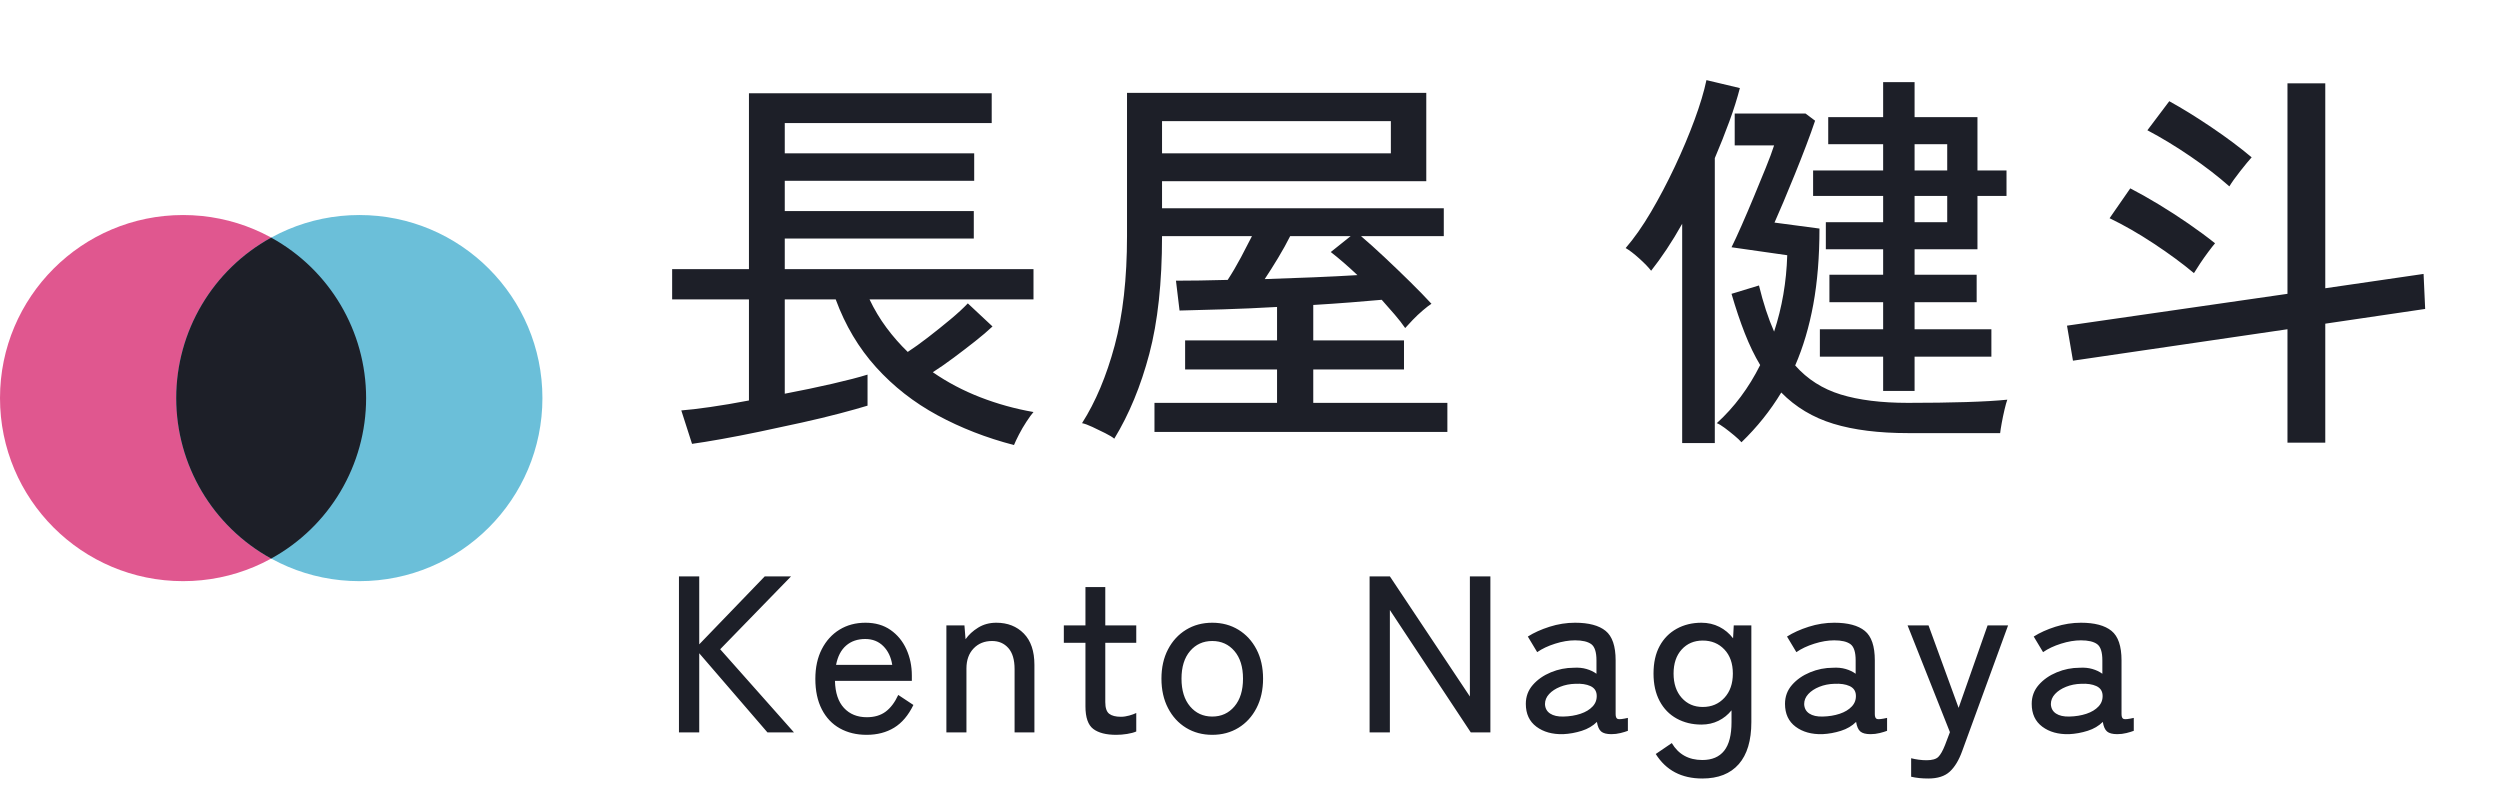
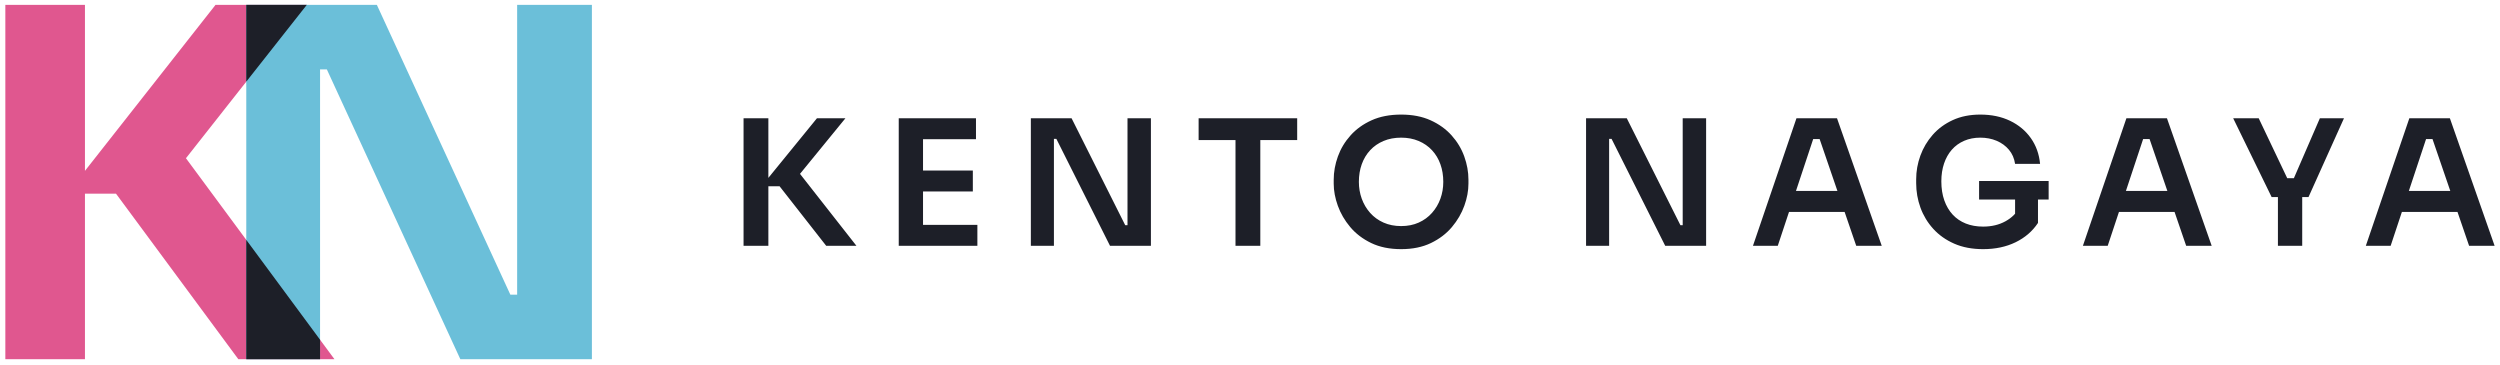
- <svg xmlns="http://www.w3.org/2000/svg" viewBox="0 0 314.1 100.0" width="314" height="100" role="img" aria-label="長屋 健斗 Kento Nagaya">
-   <circle cx="23.00" cy="50.00" r="23.00" fill="#E0578F" />
-   <circle cx="45.15" cy="50.00" r="23.00" fill="#6BBFD9" />
-   <path d="M34.07 29.84A23.00 23.00 0 0 1 34.07 70.16A23.00 23.00 0 0 1 34.07 29.84Z" fill="#1D1F28" />
-   <path fill="#1D1F28" d="M127.398 55.9Q122.198 54.55 117.773 52.15Q113.348 49.75 110.073 46.125Q106.798 42.5 104.998 37.6H98.598V49.45Q101.748 48.85 104.573 48.2Q107.398 47.55 108.998 47.05V50.95Q107.698 51.35 105.523 51.925Q103.348 52.5 100.748 53.075Q98.148 53.65 95.523 54.2Q92.898 54.75 90.648 55.15Q88.398 55.55 86.948 55.75L85.598 51.55Q86.948 51.45 89.223 51.125Q91.498 50.8 94.098 50.3V37.6H84.448V33.8H94.098V11.7H124.598V15.45H98.598V19.25H122.398V22.7H98.598V26.5H122.348V29.95H98.598V33.8H129.848V37.6H109.248Q110.148 39.5 111.373 41.15Q112.598 42.8 114.048 44.2Q115.198 43.45 116.623 42.35Q118.048 41.25 119.398 40.125Q120.748 39.0 121.598 38.1L124.698 41.0Q123.798 41.85 122.498 42.875Q121.198 43.9 119.823 44.925Q118.448 45.95 117.198 46.75Q119.948 48.65 123.173 49.9Q126.398 51.15 129.848 51.75Q129.498 52.15 128.973 52.95Q128.448 53.75 128.023 54.575Q127.598 55.4 127.398 55.9ZM139.998 55.1Q139.648 54.8 138.848 54.4Q138.048 54.0 137.248 53.625Q136.448 53.25 135.948 53.15Q138.498 49.15 140.048 43.4Q141.598 37.65 141.598 29.65V11.65H179.198V22.75H145.998V26.15H181.398V29.65H170.998Q172.348 30.8 173.973 32.325Q175.598 33.85 177.173 35.4Q178.748 36.95 179.848 38.15Q179.448 38.4 178.773 38.975Q178.098 39.55 177.498 40.175Q176.898 40.8 176.548 41.2Q175.998 40.4 175.223 39.5Q174.448 38.6 173.598 37.65Q171.948 37.8 169.723 37.975Q167.498 38.15 164.998 38.3V42.75H176.398V46.4H164.998V50.6H181.848V54.25H145.048V50.6H160.448V46.4H148.898V42.75H160.448V38.55Q156.948 38.75 153.673 38.85Q150.398 38.95 148.198 39.0L147.748 35.25Q149.098 35.25 150.748 35.225Q152.398 35.2 154.248 35.15Q155.098 33.85 155.923 32.3Q156.748 30.75 157.298 29.65H145.998Q145.998 38.4 144.398 44.45Q142.798 50.5 139.998 55.1ZM145.998 19.25H174.748V15.2H145.998ZM158.898 35.05Q161.998 34.95 165.048 34.825Q168.098 34.7 170.548 34.55Q168.748 32.85 167.198 31.65L169.698 29.65H162.098Q161.448 30.95 160.573 32.4Q159.698 33.85 158.898 35.05ZM236.598 49.1V44.8H228.648V41.35H236.598V37.95H229.848V34.5H236.598V31.3H229.398V27.9H236.598V24.6H227.798V21.4H236.598V18.1H229.698V14.7H236.598V10.3H240.548V14.7H248.448V21.4H252.098V24.6H248.448V31.3H240.548V34.5H248.348V37.95H240.548V41.35H250.198V44.8H240.548V49.1ZM218.798 55.55Q218.498 55.2 217.898 54.7Q217.298 54.2 216.698 53.75Q216.098 53.3 215.698 53.15Q218.998 50.15 221.148 45.85Q220.098 44.1 219.223 41.875Q218.348 39.65 217.548 36.9L220.998 35.85Q221.398 37.5 221.873 38.95Q222.348 40.4 222.898 41.65Q224.398 37.1 224.548 32.05L217.548 31.05Q218.048 30.05 218.798 28.35Q219.548 26.65 220.348 24.725Q221.148 22.8 221.848 21.075Q222.548 19.35 222.898 18.25H217.948V14.25H226.848L228.048 15.15Q227.598 16.5 226.923 18.275Q226.248 20.05 225.498 21.9Q224.748 23.75 224.073 25.35Q223.398 26.95 222.948 27.95L228.598 28.7Q228.598 34.0 227.823 38.225Q227.048 42.45 225.548 45.9Q227.848 48.5 231.273 49.55Q234.698 50.6 239.698 50.6Q243.748 50.6 246.998 50.5Q250.248 50.4 252.198 50.2Q252.048 50.6 251.848 51.45Q251.648 52.3 251.498 53.125Q251.348 53.95 251.298 54.4H239.748Q234.198 54.4 230.348 53.225Q226.498 52.05 223.798 49.3Q221.748 52.7 218.798 55.55ZM211.348 55.65V28.1Q210.398 29.8 209.398 31.3Q208.398 32.8 207.448 34.0Q206.948 33.35 205.948 32.45Q204.948 31.55 204.248 31.15Q205.848 29.3 207.423 26.625Q208.998 23.95 210.423 20.925Q211.848 17.9 212.898 15.05Q213.948 12.2 214.398 10.05L218.598 11.05Q218.098 13.0 217.273 15.25Q216.448 17.5 215.448 19.85V55.65ZM240.548 27.9H244.648V24.6H240.548ZM240.548 21.4H244.648V18.1H240.548ZM287.398 55.6V41.35L260.448 45.3L259.698 40.9L287.398 36.9V10.45H292.148V36.2L304.498 34.4L304.698 38.8L292.148 40.65V55.6ZM275.648 34.3Q273.498 32.5 270.623 30.6Q267.748 28.7 265.048 27.4L267.648 23.65Q269.298 24.5 271.198 25.65Q273.098 26.8 274.948 28.075Q276.798 29.35 278.298 30.55Q277.998 30.9 277.473 31.6Q276.948 32.3 276.448 33.05Q275.948 33.8 275.648 34.3ZM280.098 23.4Q277.948 21.5 275.198 19.625Q272.448 17.75 269.798 16.35L272.548 12.7Q274.998 14.05 277.848 15.975Q280.698 17.9 282.898 19.75Q282.398 20.3 281.473 21.475Q280.548 22.65 280.098 23.4ZM85.304 92.0V72.4H87.852V80.94L96.084 72.4H99.388L90.484 81.556L99.752 92.0H96.42L87.852 82.06V92.0ZM108.88 92.308Q106.976 92.308 105.52 91.496Q104.064 90.684 103.252 89.102Q102.44 87.52 102.44 85.28Q102.44 83.124 103.252 81.542Q104.064 79.96 105.478 79.092Q106.892 78.224 108.74 78.224Q110.588 78.224 111.89 79.134Q113.192 80.044 113.878 81.556Q114.564 83.068 114.564 84.86V85.532H104.904Q104.96 87.772 106.038 88.934Q107.116 90.096 108.908 90.096Q110.336 90.096 111.274 89.396Q112.212 88.696 112.856 87.296L114.76 88.556Q113.808 90.516 112.338 91.412Q110.868 92.308 108.88 92.308ZM105.044 83.516H112.1Q111.876 82.06 110.98 81.164Q110.084 80.268 108.712 80.268Q107.256 80.268 106.304 81.094Q105.352 81.92 105.044 83.516ZM118.904 92.0V78.56H121.172L121.312 80.296Q121.9 79.456 122.894 78.84Q123.888 78.224 125.176 78.224Q127.304 78.224 128.634 79.582Q129.964 80.94 129.964 83.516V92.0H127.472V84.048Q127.472 82.284 126.688 81.402Q125.904 80.52 124.644 80.52Q123.216 80.52 122.32 81.458Q121.424 82.396 121.424 83.964V92.0ZM140.24 92.308Q138.336 92.308 137.356 91.566Q136.376 90.824 136.376 88.724V80.744H133.66V78.56H136.376V73.744H138.868V78.56H142.76V80.744H138.868V88.192Q138.868 89.284 139.358 89.662Q139.848 90.04 140.828 90.04Q141.332 90.04 141.878 89.886Q142.424 89.732 142.76 89.564V91.888Q142.312 92.084 141.612 92.196Q140.912 92.308 140.24 92.308ZM152.308 92.308Q150.46 92.308 149.018 91.426Q147.576 90.544 146.75 88.948Q145.924 87.352 145.924 85.252Q145.924 83.152 146.75 81.57Q147.576 79.988 149.018 79.106Q150.46 78.224 152.308 78.224Q154.156 78.224 155.598 79.106Q157.04 79.988 157.866 81.57Q158.692 83.152 158.692 85.252Q158.692 87.352 157.866 88.948Q157.04 90.544 155.598 91.426Q154.156 92.308 152.308 92.308ZM152.308 90.012Q154.016 90.012 155.094 88.738Q156.172 87.464 156.172 85.252Q156.172 83.04 155.094 81.78Q154.016 80.52 152.308 80.52Q150.6 80.52 149.522 81.78Q148.444 83.04 148.444 85.252Q148.444 87.464 149.522 88.738Q150.6 90.012 152.308 90.012ZM172.076 92.0V72.4H174.624L184.676 87.492V72.4H187.252V92.0H184.788L174.624 76.628V92.0ZM196.408 92.224Q194.364 92.28 193.034 91.286Q191.704 90.292 191.704 88.416Q191.704 87.044 192.586 86.036Q193.468 85.028 194.854 84.454Q196.24 83.88 197.724 83.88Q198.592 83.824 199.32 84.034Q200.048 84.244 200.58 84.636V82.956Q200.58 81.388 199.922 80.912Q199.264 80.436 197.892 80.436Q196.716 80.436 195.386 80.856Q194.056 81.276 193.132 81.92L191.956 79.96Q193.104 79.232 194.686 78.728Q196.268 78.224 197.892 78.224Q200.468 78.224 201.728 79.246Q202.988 80.268 202.988 82.956V89.704Q202.988 90.236 203.268 90.32Q203.548 90.404 204.528 90.18V91.804Q204.164 91.944 203.604 92.084Q203.044 92.224 202.456 92.224Q201.56 92.224 201.168 91.888Q200.776 91.552 200.636 90.684Q199.88 91.44 198.732 91.804Q197.584 92.168 196.408 92.224ZM196.436 90.012Q197.612 89.984 198.578 89.662Q199.544 89.34 200.104 88.738Q200.664 88.136 200.608 87.296Q200.552 86.512 199.81 86.176Q199.068 85.84 197.92 85.896Q196.884 85.924 196.016 86.274Q195.148 86.624 194.63 87.184Q194.112 87.744 194.112 88.444Q194.14 89.228 194.756 89.634Q195.372 90.04 196.436 90.012ZM213.88 97.796Q209.96 97.796 208.028 94.716L210.044 93.344Q211.304 95.472 213.88 95.472Q215.7 95.472 216.624 94.31Q217.548 93.148 217.548 90.712V89.228Q216.876 90.068 215.91 90.544Q214.944 91.02 213.768 91.02Q212.032 91.02 210.66 90.264Q209.288 89.508 208.518 88.066Q207.748 86.624 207.748 84.608Q207.748 82.564 208.518 81.15Q209.288 79.736 210.66 78.98Q212.032 78.224 213.768 78.224Q215 78.224 216.022 78.742Q217.044 79.26 217.744 80.184L217.828 78.56H220.04V90.712Q220.04 94.184 218.458 95.99Q216.876 97.796 213.88 97.796ZM213.936 88.808Q215.588 88.808 216.652 87.66Q217.716 86.512 217.716 84.608Q217.716 82.704 216.652 81.584Q215.588 80.464 213.936 80.464Q212.312 80.464 211.29 81.584Q210.268 82.704 210.268 84.608Q210.268 86.512 211.29 87.66Q212.312 88.808 213.936 88.808ZM228.972 92.224Q226.928 92.28 225.598 91.286Q224.268 90.292 224.268 88.416Q224.268 87.044 225.15 86.036Q226.032 85.028 227.418 84.454Q228.804 83.88 230.288 83.88Q231.156 83.824 231.884 84.034Q232.612 84.244 233.144 84.636V82.956Q233.144 81.388 232.486 80.912Q231.828 80.436 230.456 80.436Q229.28 80.436 227.95 80.856Q226.62 81.276 225.696 81.92L224.52 79.96Q225.668 79.232 227.25 78.728Q228.832 78.224 230.456 78.224Q233.032 78.224 234.292 79.246Q235.552 80.268 235.552 82.956V89.704Q235.552 90.236 235.832 90.32Q236.112 90.404 237.092 90.18V91.804Q236.728 91.944 236.168 92.084Q235.608 92.224 235.02 92.224Q234.124 92.224 233.732 91.888Q233.34 91.552 233.2 90.684Q232.444 91.44 231.296 91.804Q230.148 92.168 228.972 92.224ZM229 90.012Q230.176 89.984 231.142 89.662Q232.108 89.34 232.668 88.738Q233.228 88.136 233.172 87.296Q233.116 86.512 232.374 86.176Q231.632 85.84 230.484 85.896Q229.448 85.924 228.58 86.274Q227.712 86.624 227.194 87.184Q226.676 87.744 226.676 88.444Q226.704 89.228 227.32 89.634Q227.936 90.04 229 90.012ZM242.272 97.796Q241.068 97.796 240.116 97.572V95.248Q240.536 95.36 241.054 95.43Q241.572 95.5 242.048 95.5Q243.112 95.5 243.532 95.08Q243.952 94.66 244.372 93.596L244.988 91.972L239.668 78.56H242.3L246.08 88.92L249.72 78.56H252.296L246.528 94.352Q245.912 96.06 244.974 96.928Q244.036 97.796 242.272 97.796ZM259.968 92.224Q257.924 92.28 256.594 91.286Q255.264 90.292 255.264 88.416Q255.264 87.044 256.146 86.036Q257.028 85.028 258.414 84.454Q259.8 83.88 261.284 83.88Q262.152 83.824 262.88 84.034Q263.608 84.244 264.14 84.636V82.956Q264.14 81.388 263.482 80.912Q262.824 80.436 261.452 80.436Q260.276 80.436 258.946 80.856Q257.616 81.276 256.692 81.92L255.516 79.96Q256.664 79.232 258.246 78.728Q259.828 78.224 261.452 78.224Q264.028 78.224 265.288 79.246Q266.548 80.268 266.548 82.956V89.704Q266.548 90.236 266.828 90.32Q267.108 90.404 268.088 90.18V91.804Q267.724 91.944 267.164 92.084Q266.604 92.224 266.016 92.224Q265.12 92.224 264.728 91.888Q264.336 91.552 264.196 90.684Q263.44 91.44 262.292 91.804Q261.144 92.168 259.968 92.224ZM259.996 90.012Q261.172 89.984 262.138 89.662Q263.104 89.34 263.664 88.738Q264.224 88.136 264.168 87.296Q264.112 86.512 263.37 86.176Q262.628 85.84 261.48 85.896Q260.444 85.924 259.576 86.274Q258.708 86.624 258.19 87.184Q257.672 87.744 257.672 88.444Q257.7 89.228 258.316 89.634Q258.932 90.04 259.996 90.012Z" />
+ <svg xmlns="http://www.w3.org/2000/svg" viewBox="0 0 514.8 75.0" width="515" height="75" role="img" aria-label="Kento Nagaya">
+   <g transform="translate(-7.20 -26.00)">
+     <defs>
+       <clipPath id="kch1D1F28">
+         <path d="M56.2 100.0 31.0 65.9H20.9L51.5 27.0H70.3L42.8 61.9L42.6 54.8L76.0 100.0ZM8.2 100.0V27.0H24.6V100.0Z" />
+       </clipPath>
+     </defs>
+     <path fill="#E0578F" d="M56.2 100.0 31.0 65.9H20.9L51.5 27.0H70.3L42.8 61.9L42.6 54.8L76.0 100.0ZM8.2 100.0V27.0H24.6V100.0Z" />
+     <path fill="#6BBFD9" d="M57.832 100.0V27.0H84.732L112.232 86.7H115.632L113.632 88.5V27.0H129.032V100.0H101.932L74.432 40.3H71.032L73.032 38.5V100.0Z" />
+     <path fill="#1D1F28" d="M57.832 100.0V27.0H84.732L112.232 86.7H115.632L113.632 88.5V27.0H129.032V100.0H101.932L74.432 40.3H71.032L73.032 38.5V100.0Z" clip-path="url(#kch1D1F28)" />
+     <path fill="#1D1F28" d="M177.3 76.64 167.688 64.364H163.98L175.392 50.36H181.26L170.964 62.96L170.82 60.44L183.528 76.64ZM160.272 76.64V50.36H165.384V76.64ZM192.24 76.64V50.36H197.244V76.64ZM196.524 76.64V72.32H208.44V76.64ZM196.524 65.444V61.124H207.504V65.444ZM196.524 54.68V50.36H208.152V54.68ZM219.456 76.64V50.36H227.844L238.896 72.392H240.084L239.364 73.04V50.36H244.188V76.64H235.764L224.712 54.608H223.488L224.208 53.96V76.64ZM261.612 76.64V54.14H266.724V76.64ZM254.016 54.86V50.36H274.32V54.86ZM295.74 77.324Q292.176 77.324 289.566 76.064Q286.956 74.804 285.246 72.77Q283.536 70.736 282.69 68.378Q281.844 66.02 281.844 63.824V63.032Q281.844 60.62 282.708 58.226Q283.572 55.832 285.318 53.888Q287.064 51.944 289.656 50.774Q292.248 49.604 295.74 49.604Q299.196 49.604 301.788 50.774Q304.38 51.944 306.126 53.888Q307.872 55.832 308.736 58.226Q309.6 60.62 309.6 63.032V63.824Q309.6 66.02 308.754 68.378Q307.908 70.736 306.198 72.77Q304.488 74.804 301.878 76.064Q299.268 77.324 295.74 77.324ZM295.74 72.572Q297.756 72.572 299.358 71.852Q300.96 71.132 302.094 69.854Q303.228 68.576 303.822 66.938Q304.416 65.3 304.416 63.464Q304.416 61.484 303.822 59.828Q303.228 58.172 302.094 56.948Q300.96 55.724 299.34 55.04Q297.72 54.356 295.74 54.356Q293.724 54.356 292.104 55.04Q290.484 55.724 289.35 56.948Q288.216 58.172 287.622 59.828Q287.028 61.484 287.028 63.464Q287.028 65.3 287.622 66.938Q288.216 68.576 289.35 69.854Q290.484 71.132 292.104 71.852Q293.724 72.572 295.74 72.572ZM333.828 76.64V50.36H342.216L353.268 72.392H354.456L353.736 73.04V50.36H358.56V76.64H350.136L339.084 54.608H337.86L338.58 53.96V76.64ZM368.208 76.64 377.172 50.36H385.524L394.74 76.64H389.484L381.672 53.852L383.508 54.644H379.008L380.88 53.852L373.32 76.64ZM374.472 69.656 376.092 65.336H386.748L388.332 69.656ZM415.62 77.324Q412.236 77.324 409.662 76.19Q407.088 75.056 405.342 73.13Q403.596 71.204 402.714 68.774Q401.832 66.344 401.832 63.716V62.924Q401.832 60.44 402.696 58.064Q403.56 55.688 405.234 53.78Q406.908 51.872 409.374 50.738Q411.84 49.604 415.044 49.604Q418.5 49.604 421.164 50.882Q423.828 52.16 425.448 54.446Q427.068 56.732 427.356 59.756H422.208Q421.956 58.064 420.948 56.858Q419.94 55.652 418.41 55.004Q416.88 54.356 415.044 54.356Q413.208 54.356 411.714 55.004Q410.22 55.652 409.176 56.84Q408.132 58.028 407.574 59.684Q407.016 61.34 407.016 63.356Q407.016 65.552 407.628 67.28Q408.24 69.008 409.356 70.214Q410.472 71.42 412.056 72.05Q413.64 72.68 415.62 72.68Q418.248 72.68 420.228 71.582Q422.208 70.484 423.108 68.72L422.208 72.86V66.092H426.924V71.924Q425.232 74.48 422.316 75.902Q419.4 77.324 415.62 77.324ZM414.792 67.1V63.284H429.12V67.1ZM436.176 76.64 445.14 50.36H453.492L462.708 76.64H457.452L449.64 53.852L451.476 54.644H446.976L448.848 53.852L441.288 76.64ZM442.44 69.656 444.06 65.336H454.716L456.3 69.656ZM475.056 66.596 467.136 50.36H472.392L478.44 63.068L477.288 62.708H480.708L479.484 63.068L484.992 50.36H489.96L482.652 66.596ZM476.352 76.64V65.804H481.356V76.64ZM494.46 76.64 503.424 50.36H511.776L520.992 76.64H515.736L507.924 53.852L509.76 54.644H505.26L507.132 53.852L499.572 76.64ZM500.724 69.656 502.344 65.336H513L514.584 69.656Z" />
+   </g>
</svg>
